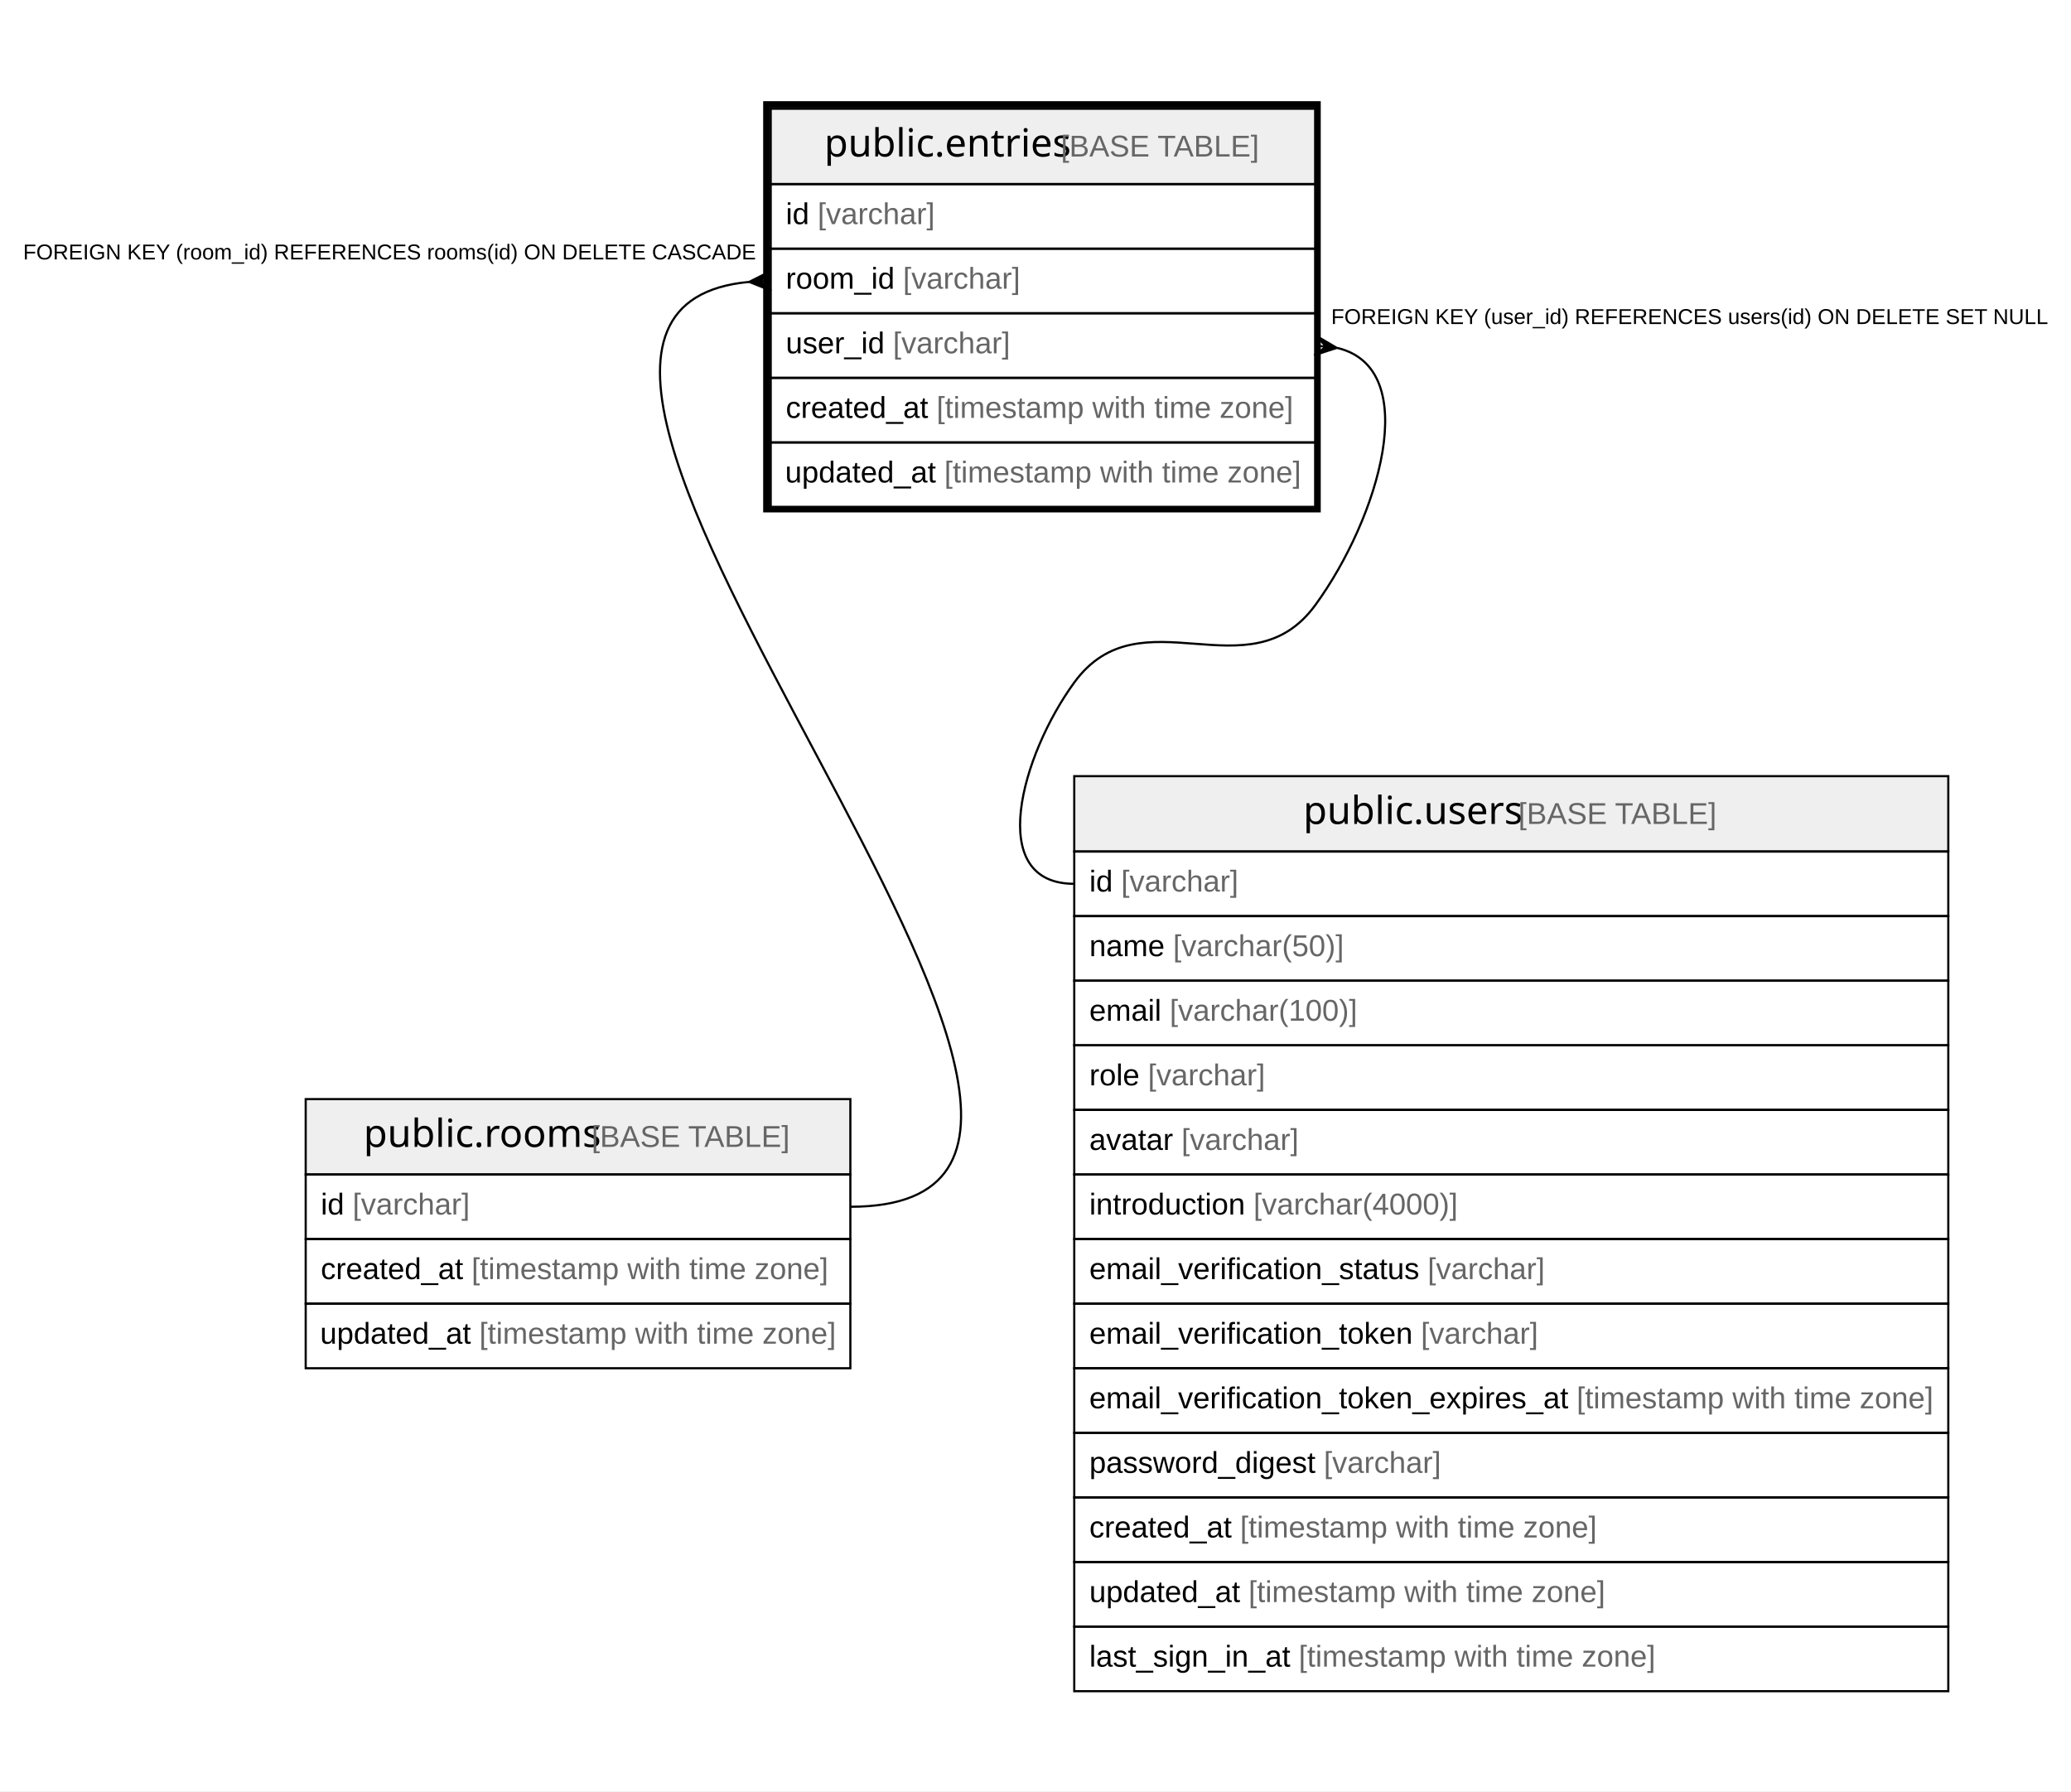
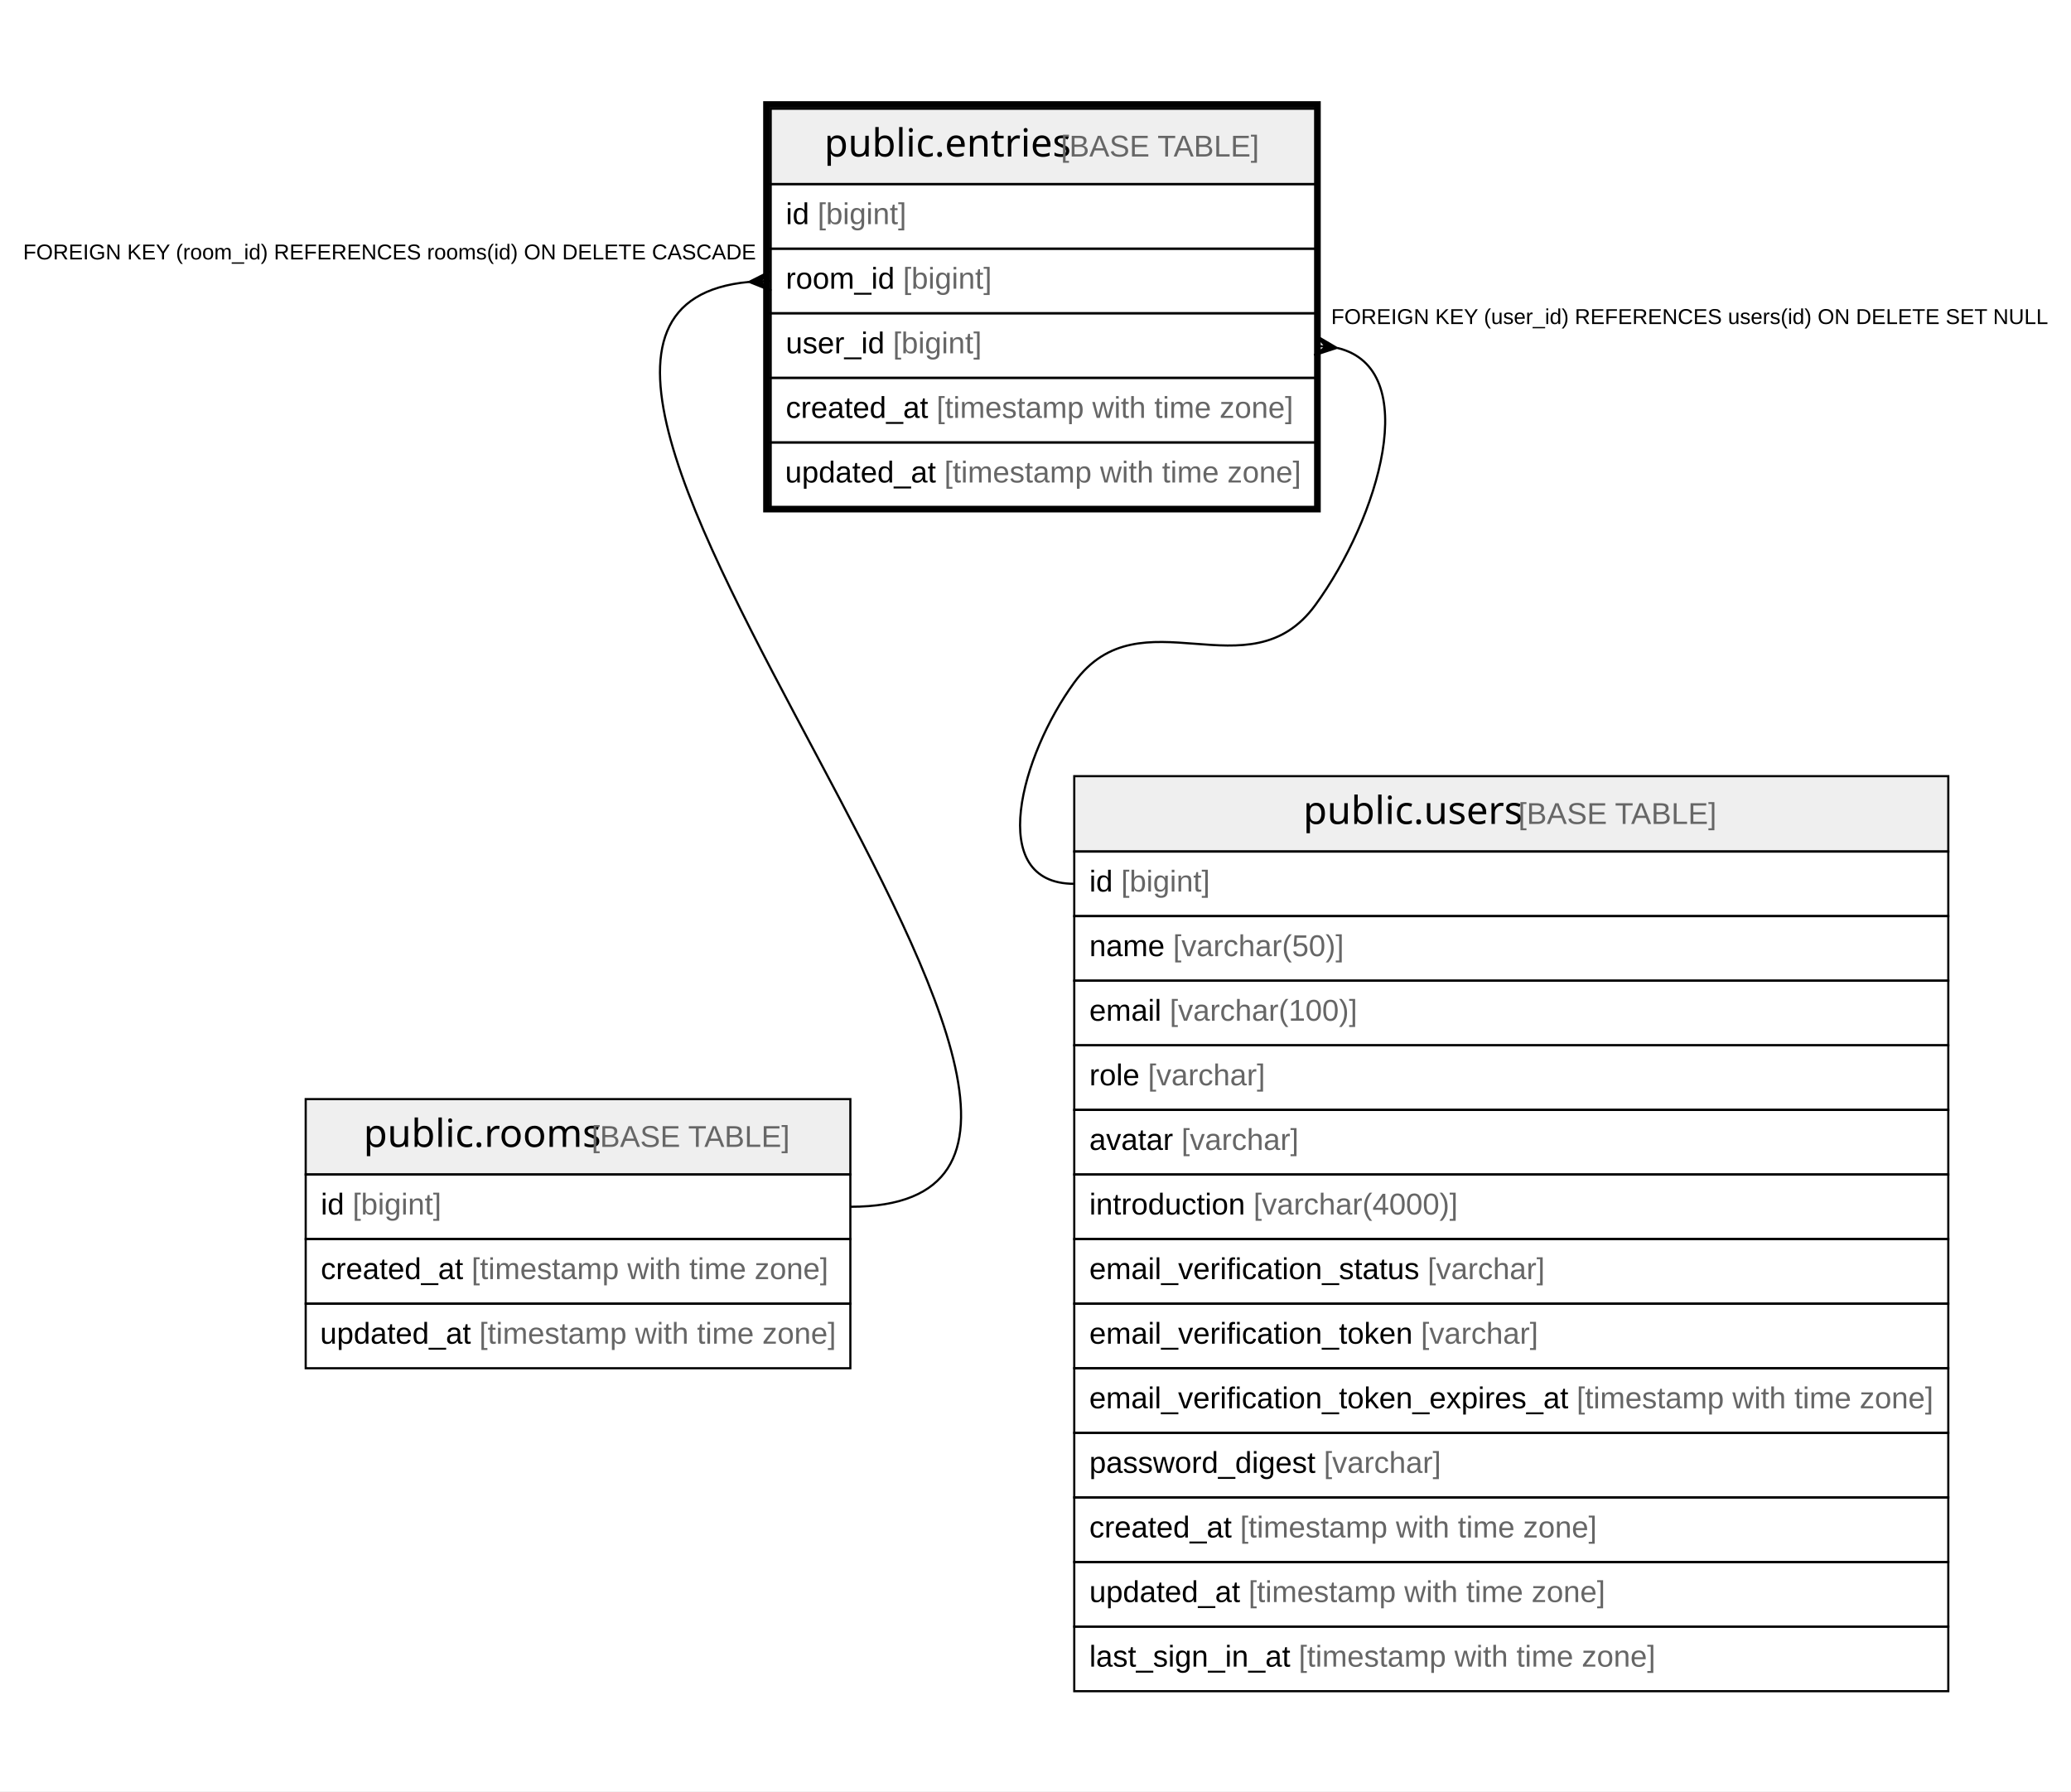
<svg xmlns="http://www.w3.org/2000/svg" width="962pt" height="832pt" viewBox="0.00 0.00 962.00 832.00">
  <g id="graph0" class="graph" transform="scale(1 1) rotate(0) translate(4 828)">
    <polygon fill="#ffffff" stroke="transparent" points="-4,4 -4,-828 958,-828 958,4 -4,4" />
    <g id="node1" class="node">
      <polygon fill="#efefef" stroke="transparent" points="354,-742.5 354,-777.5 607,-777.5 607,-742.5 354,-742.5" />
      <polygon fill="none" stroke="#000000" points="354,-742.5 354,-777.5 607,-777.5 607,-742.5 354,-742.5" />
      <text text-anchor="start" x="378.865" y="-755.3" font-family="Arial Bold" font-size="18.00" fill="#000000">public.entries</text>
      <text text-anchor="start" x="484.881" y="-755.3" font-family="Arial" font-size="14.00" fill="#000000"> </text>
      <text text-anchor="start" x="488.772" y="-755.3" font-family="Arial" font-size="14.00" fill="#666666">[BASE TABLE]</text>
      <polygon fill="none" stroke="#000000" points="354,-712.5 354,-742.5 607,-742.5 607,-712.5 354,-712.5" />
      <text text-anchor="start" x="361" y="-723.9" font-family="Arial" font-size="14.00" fill="#000000">id </text>
-       <text text-anchor="start" x="375.78" y="-723.9" font-family="Arial" font-size="14.00" fill="#666666">[varchar]</text>
+       <text text-anchor="start" x="375.78" y="-723.9" font-family="Arial" font-size="14.00" fill="#666666">[bigint]</text>
      <polygon fill="none" stroke="#000000" points="354,-682.5 354,-712.5 607,-712.5 607,-682.5 354,-682.5" />
      <text text-anchor="start" x="361" y="-693.9" font-family="Arial" font-size="14.00" fill="#000000">room_id </text>
-       <text text-anchor="start" x="415.449" y="-693.9" font-family="Arial" font-size="14.00" fill="#666666">[varchar]</text>
+       <text text-anchor="start" x="415.449" y="-693.9" font-family="Arial" font-size="14.00" fill="#666666">[bigint]</text>
      <polygon fill="none" stroke="#000000" points="354,-652.5 354,-682.5 607,-682.5 607,-652.5 354,-652.5" />
      <text text-anchor="start" x="361" y="-663.9" font-family="Arial" font-size="14.00" fill="#000000">user_id </text>
-       <text text-anchor="start" x="410.788" y="-663.9" font-family="Arial" font-size="14.00" fill="#666666">[varchar]</text>
+       <text text-anchor="start" x="410.788" y="-663.9" font-family="Arial" font-size="14.00" fill="#666666">[bigint]</text>
      <polygon fill="none" stroke="#000000" points="354,-622.5 354,-652.5 607,-652.5 607,-622.5 354,-622.5" />
      <text text-anchor="start" x="361" y="-633.9" font-family="Arial" font-size="14.00" fill="#000000">created_at </text>
      <text text-anchor="start" x="431.028" y="-633.9" font-family="Arial" font-size="14.00" fill="#666666">[timestamp with time zone]</text>
      <polygon fill="none" stroke="#000000" points="354,-592.5 354,-622.5 607,-622.5 607,-592.5 354,-592.5" />
      <text text-anchor="start" x="360.692" y="-603.9" font-family="Arial" font-size="14.00" fill="#000000">updated_at </text>
      <text text-anchor="start" x="434.624" y="-603.9" font-family="Arial" font-size="14.00" fill="#666666">[timestamp with time zone]</text>
      <polygon fill="none" stroke="#000000" stroke-width="3" points="352,-591.5 352,-779.5 608,-779.5 608,-591.5 352,-591.5" />
    </g>
    <g id="node2" class="node">
      <polygon fill="#efefef" stroke="transparent" points="138,-282.5 138,-317.5 391,-317.5 391,-282.5 138,-282.5" />
      <polygon fill="none" stroke="#000000" points="138,-282.5 138,-317.5 391,-317.5 391,-282.5 138,-282.5" />
      <text text-anchor="start" x="164.87" y="-295.3" font-family="Arial Bold" font-size="18.00" fill="#000000">public.rooms</text>
      <text text-anchor="start" x="266.876" y="-295.3" font-family="Arial" font-size="14.00" fill="#000000"> </text>
      <text text-anchor="start" x="270.767" y="-295.3" font-family="Arial" font-size="14.00" fill="#666666">[BASE TABLE]</text>
      <polygon fill="none" stroke="#000000" points="138,-252.5 138,-282.5 391,-282.5 391,-252.5 138,-252.5" />
      <text text-anchor="start" x="145" y="-263.9" font-family="Arial" font-size="14.00" fill="#000000">id </text>
-       <text text-anchor="start" x="159.78" y="-263.9" font-family="Arial" font-size="14.00" fill="#666666">[varchar]</text>
+       <text text-anchor="start" x="159.78" y="-263.9" font-family="Arial" font-size="14.00" fill="#666666">[bigint]</text>
      <polygon fill="none" stroke="#000000" points="138,-222.5 138,-252.5 391,-252.5 391,-222.5 138,-222.5" />
      <text text-anchor="start" x="145" y="-233.9" font-family="Arial" font-size="14.00" fill="#000000">created_at </text>
      <text text-anchor="start" x="215.028" y="-233.9" font-family="Arial" font-size="14.00" fill="#666666">[timestamp with time zone]</text>
      <polygon fill="none" stroke="#000000" points="138,-192.5 138,-222.5 391,-222.5 391,-192.5 138,-192.5" />
      <text text-anchor="start" x="144.691" y="-203.9" font-family="Arial" font-size="14.00" fill="#000000">updated_at </text>
      <text text-anchor="start" x="218.624" y="-203.9" font-family="Arial" font-size="14.00" fill="#666666">[timestamp with time zone]</text>
    </g>
    <g id="edge1" class="edge">
      <path fill="none" stroke="#000000" d="M343.947,-697.061C177.581,-681.691 579.258,-267.5 391,-267.5" />
      <polygon fill="#000000" stroke="#000000" points="344.01,-697.064 353.804,-701.996 349.005,-697.282 354,-697.5 354,-697.5 354,-697.5 349.005,-697.282 354.196,-693.004 344.01,-697.064 344.01,-697.064" />
      <text text-anchor="start" x="6.724" y="-707.5" font-family="Arial" font-size="10.00" fill="#000000">FOREIGN KEY (room_id) REFERENCES rooms(id) ON DELETE CASCADE</text>
    </g>
    <g id="node3" class="node">
      <polygon fill="#efefef" stroke="transparent" points="495,-432.5 495,-467.5 901,-467.5 901,-432.5 495,-432.5" />
      <polygon fill="none" stroke="#000000" points="495,-432.5 495,-467.5 901,-467.5 901,-432.5 495,-432.5" />
      <text text-anchor="start" x="601.366" y="-445.3" font-family="Arial Bold" font-size="18.00" fill="#000000">public.users</text>
      <text text-anchor="start" x="697.38" y="-445.3" font-family="Arial" font-size="14.00" fill="#000000"> </text>
      <text text-anchor="start" x="701.271" y="-445.3" font-family="Arial" font-size="14.00" fill="#666666">[BASE TABLE]</text>
      <polygon fill="none" stroke="#000000" points="495,-402.5 495,-432.5 901,-432.5 901,-402.5 495,-402.5" />
      <text text-anchor="start" x="502" y="-413.9" font-family="Arial" font-size="14.00" fill="#000000">id </text>
-       <text text-anchor="start" x="516.78" y="-413.9" font-family="Arial" font-size="14.00" fill="#666666">[varchar]</text>
+       <text text-anchor="start" x="516.78" y="-413.9" font-family="Arial" font-size="14.00" fill="#666666">[bigint]</text>
      <polygon fill="none" stroke="#000000" points="495,-372.5 495,-402.5 901,-402.5 901,-372.5 495,-372.5" />
      <text text-anchor="start" x="502" y="-383.9" font-family="Arial" font-size="14.00" fill="#000000">name </text>
      <text text-anchor="start" x="540.899" y="-383.9" font-family="Arial" font-size="14.00" fill="#666666">[varchar(50)]</text>
      <polygon fill="none" stroke="#000000" points="495,-342.5 495,-372.5 901,-372.5 901,-342.5 495,-342.5" />
      <text text-anchor="start" x="502" y="-353.9" font-family="Arial" font-size="14.00" fill="#000000">email </text>
      <text text-anchor="start" x="539.33" y="-353.9" font-family="Arial" font-size="14.00" fill="#666666">[varchar(100)]</text>
      <polygon fill="none" stroke="#000000" points="495,-312.5 495,-342.5 901,-342.5 901,-312.5 495,-312.5" />
      <text text-anchor="start" x="502" y="-323.9" font-family="Arial" font-size="14.00" fill="#000000">role </text>
      <text text-anchor="start" x="529.223" y="-323.9" font-family="Arial" font-size="14.00" fill="#666666">[varchar]</text>
      <polygon fill="none" stroke="#000000" points="495,-282.5 495,-312.5 901,-312.5 901,-282.5 495,-282.5" />
      <text text-anchor="start" x="502" y="-293.9" font-family="Arial" font-size="14.00" fill="#000000">avatar </text>
      <text text-anchor="start" x="544.79" y="-293.9" font-family="Arial" font-size="14.00" fill="#666666">[varchar]</text>
      <polygon fill="none" stroke="#000000" points="495,-252.5 495,-282.5 901,-282.5 901,-252.5 495,-252.5" />
      <text text-anchor="start" x="502" y="-263.9" font-family="Arial" font-size="14.00" fill="#000000">introduction </text>
      <text text-anchor="start" x="578.241" y="-263.9" font-family="Arial" font-size="14.00" fill="#666666">[varchar(4000)]</text>
      <polygon fill="none" stroke="#000000" points="495,-222.5 495,-252.5 901,-252.5 901,-222.5 495,-222.5" />
      <text text-anchor="start" x="502" y="-233.9" font-family="Arial" font-size="14.00" fill="#000000">email_verification_status </text>
      <text text-anchor="start" x="659.133" y="-233.9" font-family="Arial" font-size="14.00" fill="#666666">[varchar]</text>
      <polygon fill="none" stroke="#000000" points="495,-192.5 495,-222.5 901,-222.5 901,-192.5 495,-192.5" />
      <text text-anchor="start" x="502" y="-203.9" font-family="Arial" font-size="14.00" fill="#000000">email_verification_token </text>
      <text text-anchor="start" x="656.025" y="-203.9" font-family="Arial" font-size="14.00" fill="#666666">[varchar]</text>
      <polygon fill="none" stroke="#000000" points="495,-162.5 495,-192.5 901,-192.5 901,-162.5 495,-162.5" />
      <text text-anchor="start" x="501.969" y="-173.9" font-family="Arial" font-size="14.00" fill="#000000">email_verification_token_expires_at </text>
      <text text-anchor="start" x="728.347" y="-173.9" font-family="Arial" font-size="14.00" fill="#666666">[timestamp with time zone]</text>
      <polygon fill="none" stroke="#000000" points="495,-132.5 495,-162.5 901,-162.5 901,-132.5 495,-132.5" />
      <text text-anchor="start" x="502" y="-143.9" font-family="Arial" font-size="14.00" fill="#000000">password_digest </text>
      <text text-anchor="start" x="610.916" y="-143.9" font-family="Arial" font-size="14.00" fill="#666666">[varchar]</text>
      <polygon fill="none" stroke="#000000" points="495,-102.5 495,-132.5 901,-132.5 901,-102.5 495,-102.5" />
      <text text-anchor="start" x="502" y="-113.9" font-family="Arial" font-size="14.00" fill="#000000">created_at </text>
      <text text-anchor="start" x="572.028" y="-113.9" font-family="Arial" font-size="14.00" fill="#666666">[timestamp with time zone]</text>
      <polygon fill="none" stroke="#000000" points="495,-72.5 495,-102.5 901,-102.5 901,-72.5 495,-72.5" />
      <text text-anchor="start" x="502" y="-83.9" font-family="Arial" font-size="14.00" fill="#000000">updated_at </text>
      <text text-anchor="start" x="575.933" y="-83.9" font-family="Arial" font-size="14.00" fill="#666666">[timestamp with time zone]</text>
      <polygon fill="none" stroke="#000000" points="495,-42.5 495,-72.5 901,-72.5 901,-42.5 495,-42.5" />
      <text text-anchor="start" x="502" y="-53.9" font-family="Arial" font-size="14.00" fill="#000000">last_sign_in_at </text>
      <text text-anchor="start" x="599.252" y="-53.9" font-family="Arial" font-size="14.00" fill="#666666">[timestamp with time zone]</text>
    </g>
    <g id="edge2" class="edge">
      <path fill="none" stroke="#000000" d="M617.199,-666.393C657.413,-656.808 636.329,-587.235 607,-547 576.2,-504.748 525.8,-553.252 495,-511 470.521,-477.42 453.444,-417.5 495,-417.5" />
      <polygon fill="#000000" stroke="#000000" points="616.942,-666.421 606.514,-663.026 611.971,-666.961 607,-667.5 607,-667.5 607,-667.5 611.971,-666.961 607.486,-671.974 616.942,-666.421 616.942,-666.421" />
      <text text-anchor="start" x="614.329" y="-677.5" font-family="Arial" font-size="10.00" fill="#000000">FOREIGN KEY (user_id) REFERENCES users(id) ON DELETE SET NULL</text>
    </g>
  </g>
</svg>
